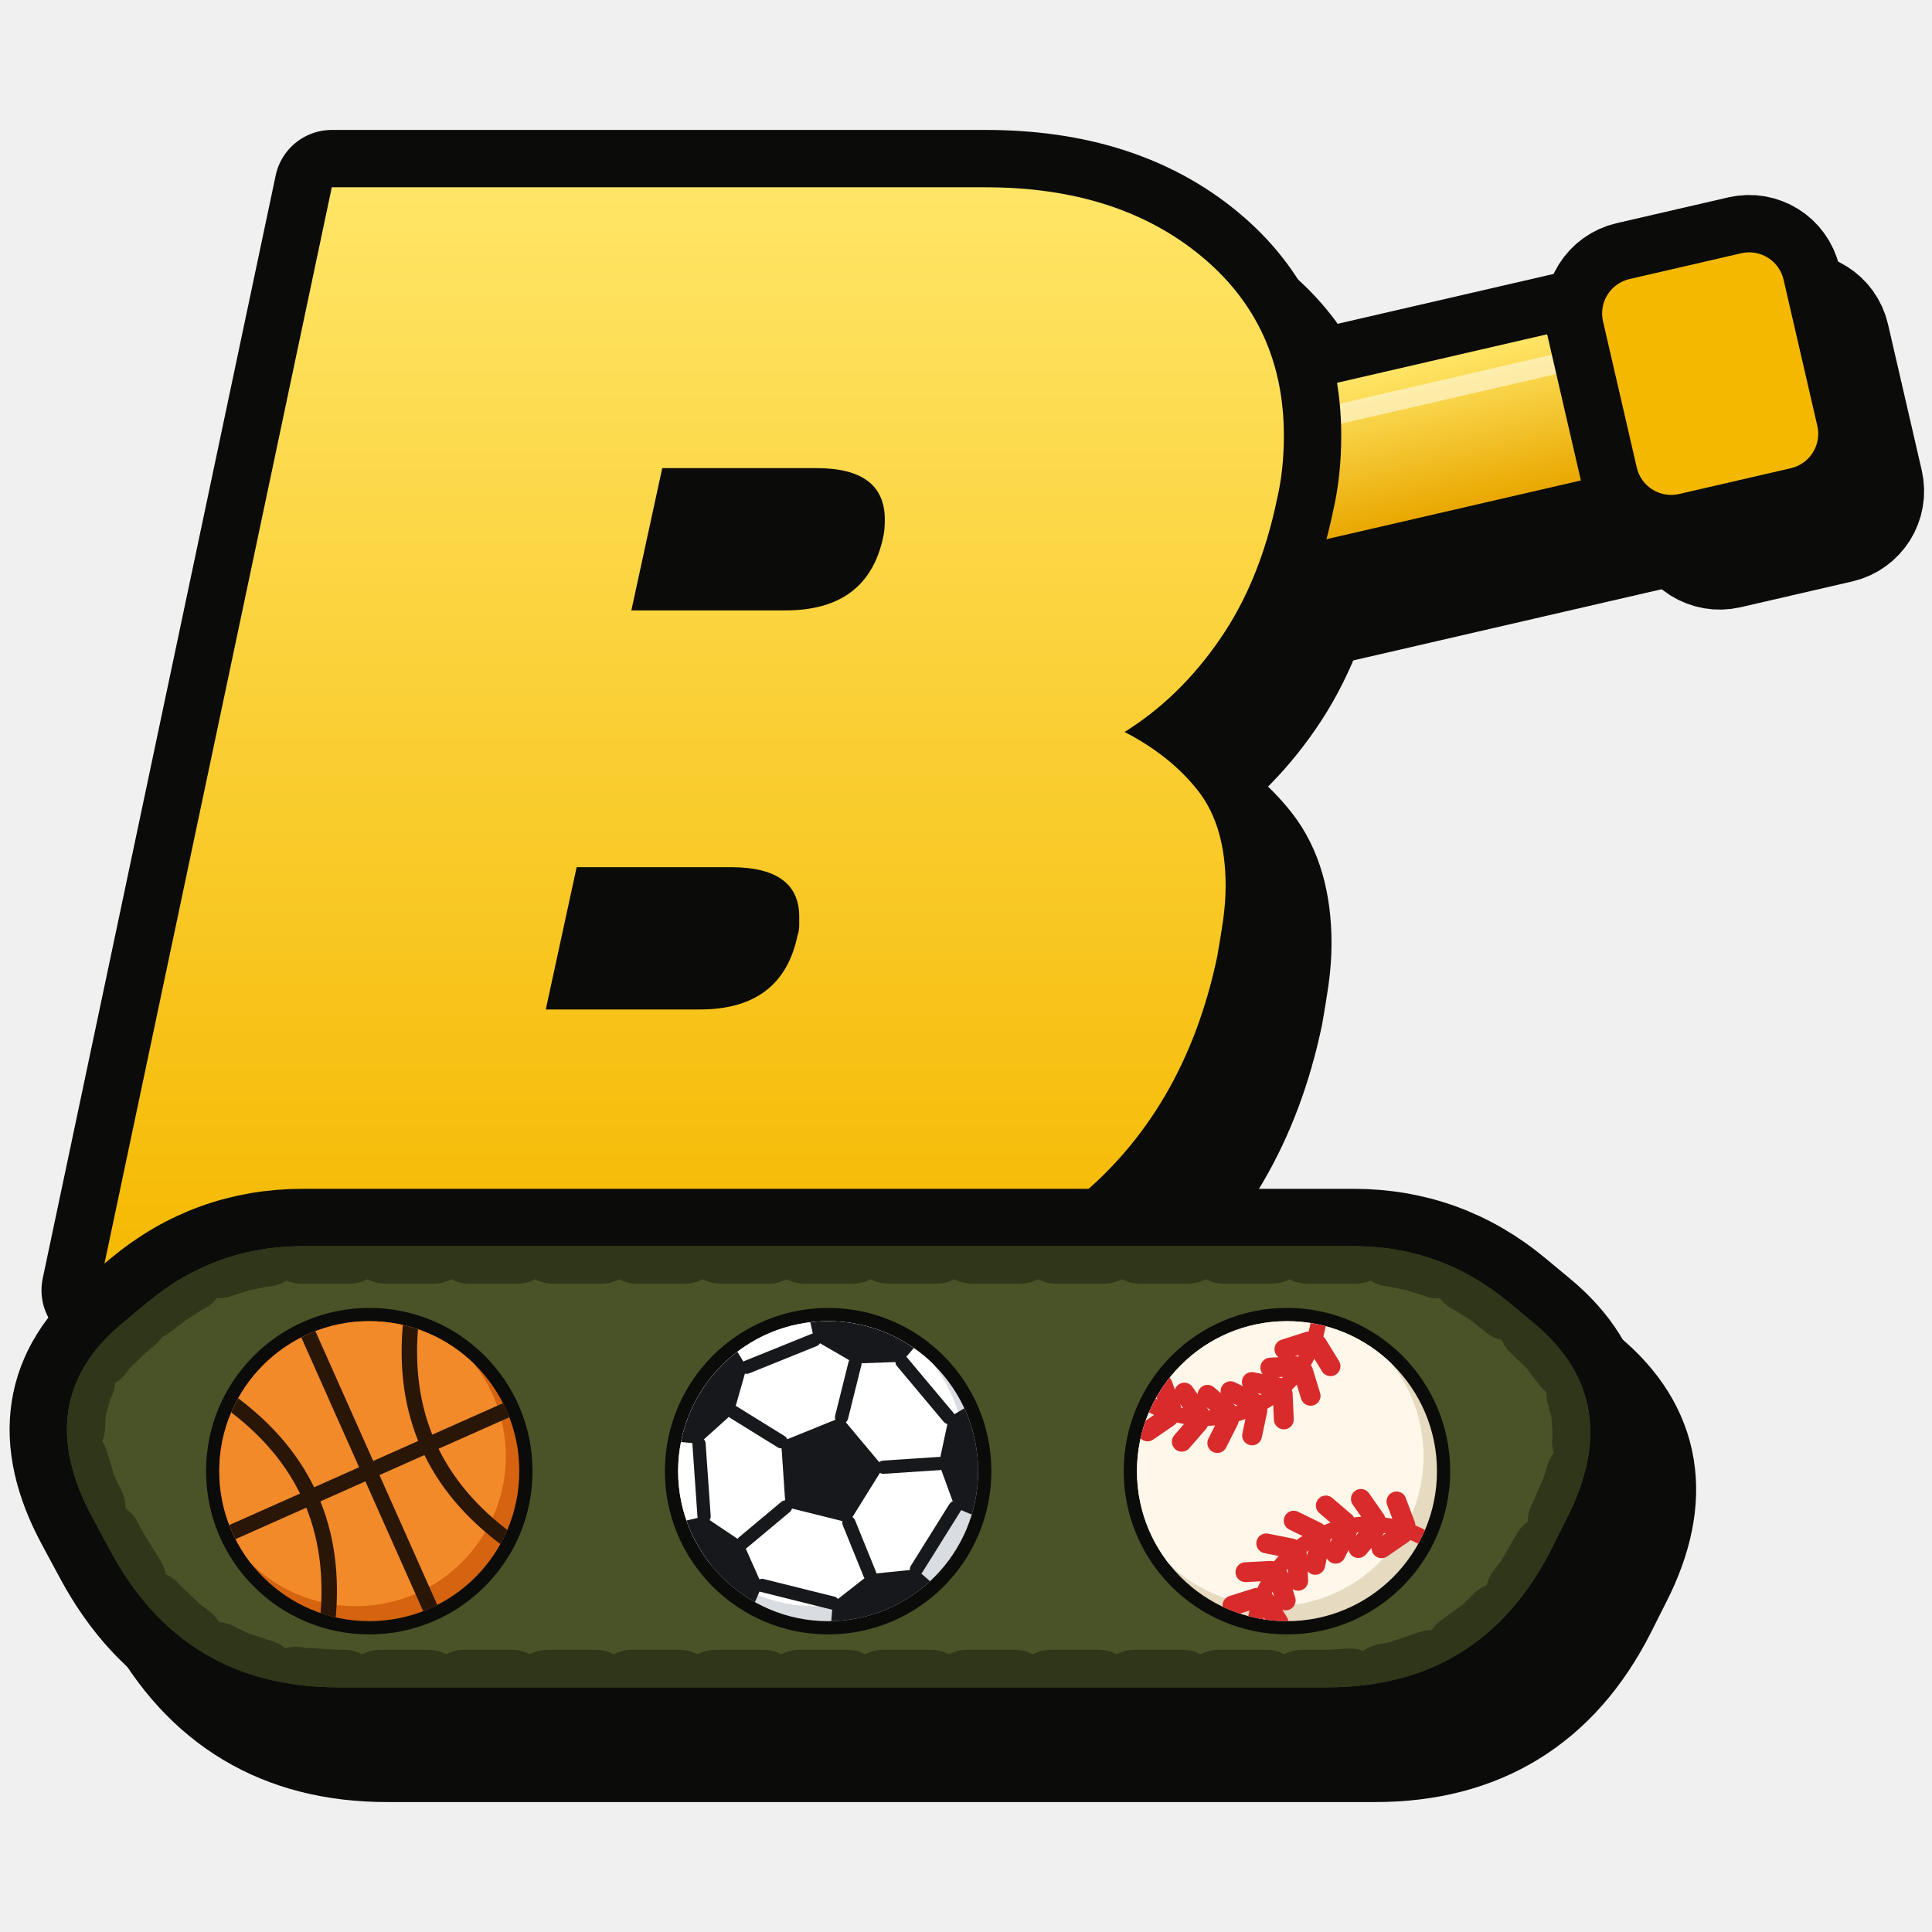
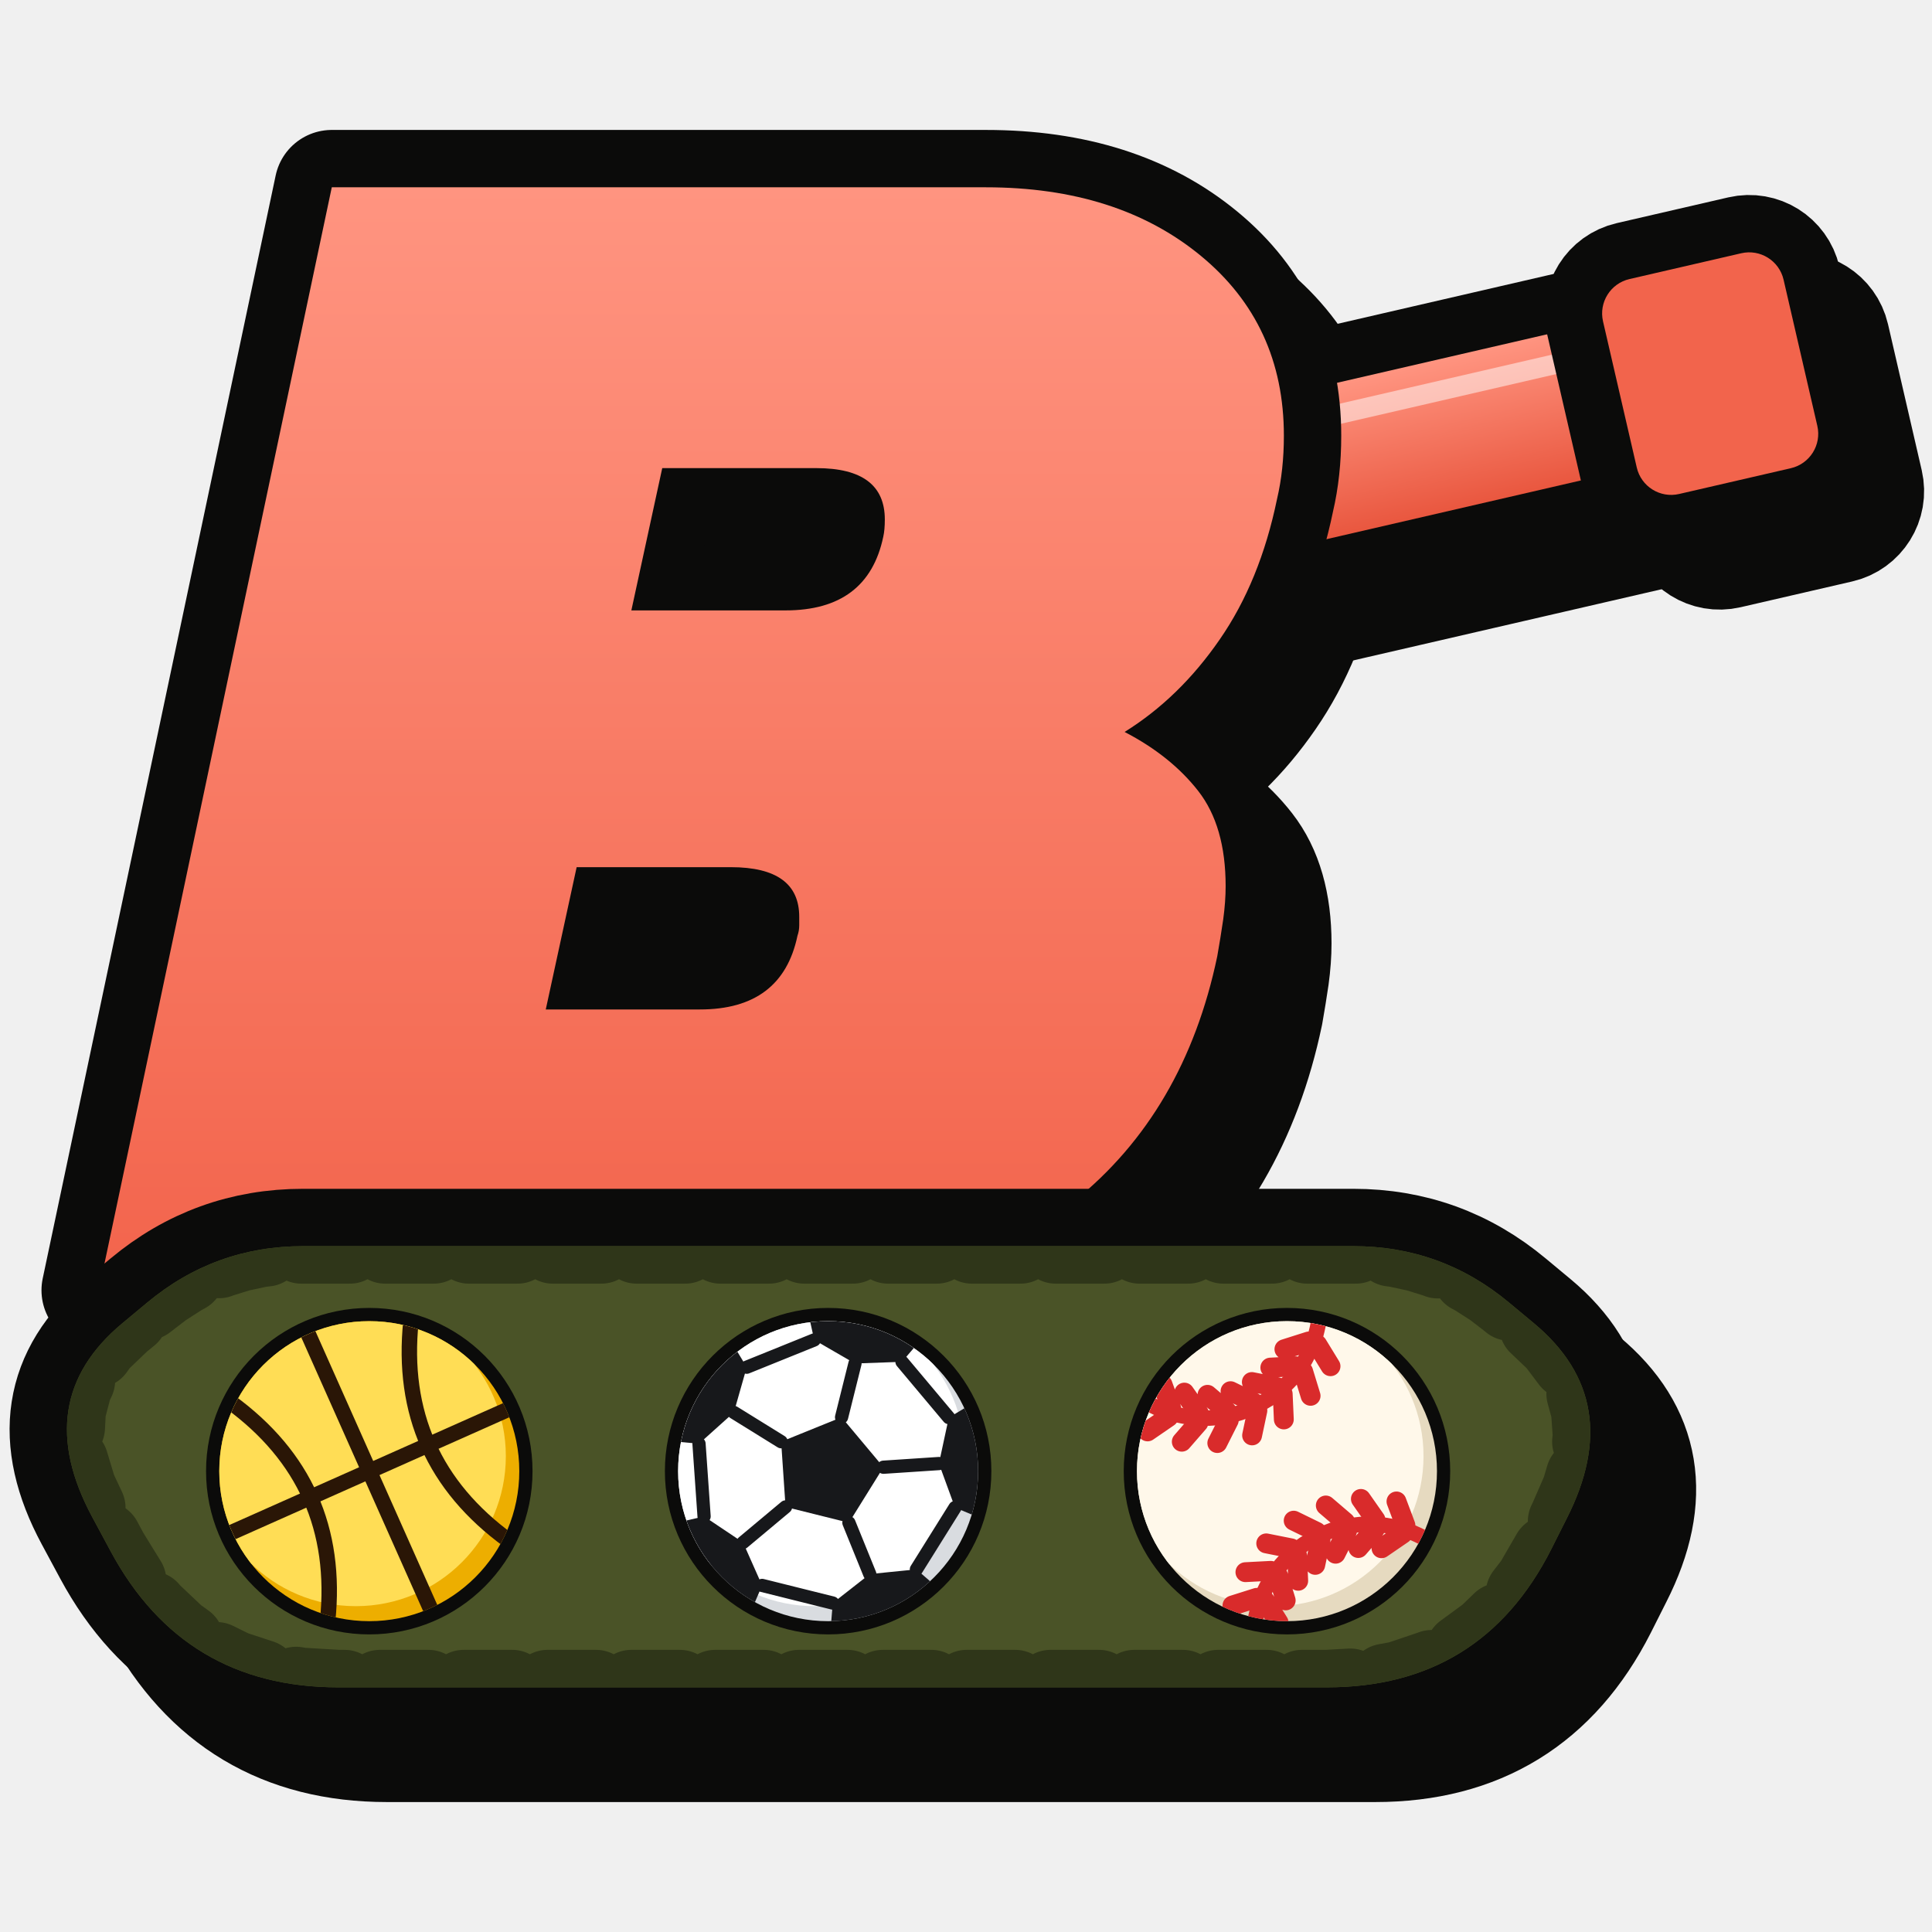
<svg xmlns="http://www.w3.org/2000/svg" viewBox="0 0 1024 1024" width="1024" height="1024">
  <defs>
    <linearGradient id="bp-logo-blend0" gradientUnits="userSpaceOnUse" x1="0" y1="-34" x2="0" y2="34">
-       <stop offset="0" stop-color="#FFE566" />
-       <stop offset="1" stop-color="#E9A800" />
+       <stop offset="0" stop-color="#FF9480" />
+       <stop offset="1" stop-color="#E9573F" />
    </linearGradient>
    <linearGradient id="bp-logo-blend1" gradientUnits="userSpaceOnUse" x1="0" y1="196" x2="0" y2="696">
-       <stop offset="0" stop-color="#FFE566" />
-       <stop offset="1" stop-color="#F5B800" />
+       <stop offset="0" stop-color="#FF9480" />
+       <stop offset="1" stop-color="#F2644C" />
    </linearGradient>
    <clipPath id="bp-logo-clip">
      <path d="M205.3 701.6Q236 676 276 676L752 676Q792 676 822.7 701.6L834 711Q876 746 848.8 799.5L841.7 813.6Q810 876 740 876L292 876Q222 876 188.8 814.4L180.4 798.8Q152 746 194 711Z" />
    </clipPath>
    <clipPath id="bp-logo-clip1">
      <rect x="238" y="710" width="136" height="136" rx="68" />
    </clipPath>
    <clipPath id="bp-logo-clip2">
      <rect x="446" y="710" width="136" height="136" rx="68" />
    </clipPath>
    <clipPath id="bp-logo-clip3">
      <rect x="654" y="710" width="136" height="136" rx="68" />
    </clipPath>
  </defs>
  <g transform="translate(-64.5 -37) translate(576.5 549) scale(1.1692) translate(-576.5 -549)">
    <g transform="translate(22 26)">
      <path d="M183.4 696L289 196L585.5 196Q645.3 196 683 227.1Q720.6 258.1 720.6 308.6Q720.6 324.1 717.5 337.3Q709.8 374.6 691.5 401Q673.3 427.4 648.4 442.9Q669.4 453.8 681.8 469.7Q694.2 485.6 694.2 512.8Q694.2 519.8 693.1 527.9Q691.9 536.1 690.4 544.6Q675.6 615.3 625.5 655.6Q575.4 696 483.1 696ZM424.8 387.8L494.7 387.8Q532 387.8 539 354.4Q539.7 351.3 539.7 346.6Q539.7 323.3 508.7 323.3L438.8 323.3ZM386 568.7L455.9 568.7Q493.1 568.7 500.1 535.3Q500.9 533 500.9 530.6Q500.9 528.3 500.9 526.7Q500.9 504.2 469.9 504.2L400 504.2Z" fill="#0B0B0A" stroke="#0B0B0A" stroke-width="52" stroke-linejoin="round" stroke-linecap="round" />
      <path d="M205.3 701.6Q236 676 276 676L752 676Q792 676 822.7 701.6L834 711Q876 746 848.8 799.5L841.7 813.6Q810 876 740 876L292 876Q222 876 188.8 814.4L180.4 798.8Q152 746 194 711Z" fill="#0B0B0A" stroke="#0B0B0A" stroke-width="52" stroke-linejoin="round" stroke-linecap="round" />
      <g transform="translate(604 352) rotate(-13 0 0)">
        <rect x="0" y="-34" width="300" height="68" rx="8" fill="#0B0B0A" stroke="#0B0B0A" stroke-width="52" stroke-linejoin="round" stroke-linecap="round" />
        <rect x="276" y="-50" width="84" height="100" rx="16" fill="#0B0B0A" stroke="#0B0B0A" stroke-width="52" stroke-linejoin="round" stroke-linecap="round" />
      </g>
    </g>
    <g transform="translate(604 352) rotate(-13 0 0)">
      <rect x="0" y="-34" width="300" height="68" rx="8" fill="#0B0B0A" stroke="#0B0B0A" stroke-width="52" stroke-linejoin="round" stroke-linecap="round" />
      <rect x="0" y="-34" width="300" height="68" rx="8" fill="url(#bp-logo-blend0)" />
      <path d="M90 -20L260 -20" fill="none" stroke="#FFFFFF" stroke-width="9" stroke-linejoin="round" stroke-linecap="round" stroke-opacity="0.5" />
      <rect x="276" y="-50" width="84" height="100" rx="16" fill="#0B0B0A" stroke="#0B0B0A" stroke-width="52" stroke-linejoin="round" stroke-linecap="round" />
-       <rect x="276" y="-50" width="84" height="100" rx="16" fill="#F5B800" />
+       <rect x="276" y="-50" width="84" height="100" rx="16" fill="#F2644C" />
    </g>
    <path d="M183.4 696L289 196L585.5 196Q645.3 196 683 227.1Q720.6 258.1 720.6 308.6Q720.6 324.1 717.5 337.3Q709.8 374.6 691.5 401Q673.3 427.4 648.4 442.9Q669.4 453.8 681.8 469.7Q694.2 485.6 694.2 512.8Q694.2 519.8 693.1 527.9Q691.9 536.1 690.4 544.6Q675.6 615.3 625.5 655.6Q575.4 696 483.1 696ZM424.8 387.8L494.7 387.8Q532 387.8 539 354.4Q539.7 351.3 539.7 346.6Q539.7 323.3 508.7 323.3L438.8 323.3ZM386 568.7L455.9 568.7Q493.1 568.7 500.1 535.3Q500.9 533 500.9 530.6Q500.9 528.3 500.9 526.7Q500.9 504.2 469.9 504.2L400 504.2Z" fill="#0B0B0A" stroke="#0B0B0A" stroke-width="52" stroke-linejoin="round" stroke-linecap="round" />
    <path d="M183.4 696L289 196L585.5 196Q645.3 196 683 227.1Q720.6 258.1 720.6 308.6Q720.6 324.1 717.5 337.3Q709.8 374.6 691.5 401Q673.3 427.4 648.4 442.9Q669.4 453.8 681.8 469.7Q694.2 485.6 694.2 512.8Q694.2 519.8 693.1 527.9Q691.9 536.1 690.4 544.6Q675.6 615.3 625.5 655.6Q575.4 696 483.1 696ZM424.8 387.8L494.7 387.8Q532 387.8 539 354.4Q539.7 351.3 539.7 346.6Q539.7 323.3 508.7 323.3L438.8 323.3ZM386 568.7L455.9 568.7Q493.1 568.7 500.1 535.3Q500.9 533 500.9 530.6Q500.9 528.3 500.9 526.7Q500.9 504.2 469.9 504.2L400 504.2Z" fill="url(#bp-logo-blend1)" />
    <path d="M205.3 701.6Q236 676 276 676L752 676Q792 676 822.7 701.6L834 711Q876 746 848.8 799.5L841.7 813.6Q810 876 740 876L292 876Q222 876 188.8 814.4L180.4 798.8Q152 746 194 711Z" fill="#0B0B0A" stroke="#0B0B0A" stroke-width="52" stroke-linejoin="round" stroke-linecap="round" />
    <path d="M205.3 701.6Q236 676 276 676L752 676Q792 676 822.7 701.6L834 711Q876 746 848.8 799.5L841.7 813.6Q810 876 740 876L292 876Q222 876 188.8 814.4L180.4 798.8Q152 746 194 711Z" fill="#4A5327" />
    <g>
      <g clip-path="url(#bp-logo-clip)">
        <path d="M205.3 701.6L213.1 695.6L221.2 690.4L223.4 689.2M237.9 682.6L238.3 682.4L247.3 679.6L256.6 677.6L259.3 677.3M275.2 676L276 676L297.2 676M313.2 676L335.2 676M351.2 676L373.2 676M389.2 676L411.2 676M427.2 676L449.2 676M465.2 676L487.2 676M503.2 676L525.2 676M541.2 676L563.2 676M579.2 676L601.2 676M617.2 676L639.2 676M655.2 676L677.2 676M693.2 676L715.2 676M731.2 676L752 676L753.2 676M769.1 677.3L771.4 677.6L780.7 679.6L789.7 682.4L790.4 682.7M804.9 689.4L806.8 690.4L814.9 695.6L822.7 701.6L823 701.9M835.2 712.2L843.4 720L849.8 728.5M856.6 742.9L858.7 750.6L859.5 762L859.2 764.6M856.3 780.3L854.5 786.4L848.8 799.5L848.2 800.7M840.9 814.9L833.2 828.2L829.1 833.5M818.7 845.6L812.5 851.6L801.7 859.5M787.6 867L787.1 867.2L772.6 872.1L766.6 873.2M750.7 875.4L740 876L728.8 876M712.8 876L690.8 876M674.8 876L652.8 876M636.8 876L614.8 876M598.8 876L576.8 876M560.8 876L538.8 876M522.8 876L500.8 876M484.8 876L462.8 876M446.8 876L424.8 876M408.8 876L386.8 876M370.8 876L348.8 876M332.8 876L310.8 876M294.8 876L292 876L275.1 875L272.8 874.6M257.2 871.4L244.7 867.3L236.8 863.4M223.2 855L218.9 851.9L207.7 841.3L206.9 840.3M197 827.7L188.8 814.4L185.8 808.8M178.5 794.6L174.4 785.9L170.8 774M169.2 758.1L169.6 750.5L172.4 739.8L173.8 736.9M182.2 723.3L184.6 720L194 711L197.8 707.9" fill="none" stroke="#2F3619" stroke-width="34" stroke-linejoin="round" stroke-linecap="round" />
      </g>
    </g>
    <circle cx="306" cy="778" r="68" fill="#0B0B0A" stroke="#0B0B0A" stroke-width="12" stroke-linejoin="round" stroke-linecap="round" />
    <g>
      <g clip-path="url(#bp-logo-clip1)">
-         <circle cx="306" cy="778" r="68" fill="#D5630F" />
-         <circle cx="299.9" cy="771.2" r="68" fill="#F28A2A" />
+         <circle cx="306" cy="778" r="68" fill="#EDAE00" />
+         <circle cx="299.9" cy="771.2" r="68" fill="#FFDD55" />
        <g transform="rotate(-24 306 778)">
          <path d="M306 710L306 846M238 778L374 778M261.1 723.6Q292.4 778 261.1 832.4M350.9 723.6Q319.6 778 350.9 832.4" fill="none" stroke="#2A1606" stroke-width="7" stroke-linejoin="round" stroke-linecap="round" />
        </g>
      </g>
    </g>
    <circle cx="514" cy="778" r="68" fill="#0B0B0A" stroke="#0B0B0A" stroke-width="12" stroke-linejoin="round" stroke-linecap="round" />
    <g>
      <g clip-path="url(#bp-logo-clip2)">
        <circle cx="514" cy="778" r="68" fill="#D9DCE0" />
        <circle cx="507.9" cy="771.2" r="68" fill="#FFFFFF" />
        <g transform="rotate(14 514 778)">
          <path d="M514 752.8L537.9 770.2L528.8 798.4L499.2 798.4L490.1 770.2ZM514 727.7L534.5 721.8L545.8 699.2L482.2 699.2L493.5 721.8ZM561.9 762.5L573.8 780.1L598.8 783.9L579.1 723.4L561.2 741.2ZM543.6 818.7L530.5 835.5L534.6 860.5L586.1 823L563.6 811.5ZM484.4 818.7L464.4 811.5L441.9 823L493.4 860.5L497.5 835.5ZM466.1 762.5L466.8 741.2L448.9 723.4L429.2 783.9L454.2 780.1Z" fill="#17181B" />
          <path d="M514 752.8L514 727.7M534.5 721.8L561.2 741.2M537.9 770.2L561.9 762.5M573.8 780.1L563.6 811.5M528.8 798.4L543.6 818.7M530.5 835.5L497.5 835.5M499.2 798.4L484.4 818.7M464.4 811.5L454.2 780.1M490.1 770.2L466.1 762.5M466.8 741.2L493.5 721.8" fill="none" stroke="#17181B" stroke-width="6" stroke-linejoin="round" stroke-linecap="round" />
        </g>
      </g>
    </g>
    <circle cx="722" cy="778" r="68" fill="#0B0B0A" stroke="#0B0B0A" stroke-width="12" stroke-linejoin="round" stroke-linecap="round" />
    <g>
      <g clip-path="url(#bp-logo-clip3)">
        <circle cx="722" cy="778" r="68" fill="#E6DAC0" />
        <circle cx="715.9" cy="771.2" r="68" fill="#FFF8EA" />
        <g transform="rotate(64 722 778)">
          <path d="M775.6 819.9L773.7 818.4L771.8 816.8L770.1 815.1L768.4 813.4L766.8 811.5L765.3 809.6L763.9 807.7L762.5 805.6L761.3 803.6L760.2 801.4L759.1 799.2L758.2 797L757.4 794.7L756.7 792.4L756 790L755.5 787.7L755.1 785.3L754.9 782.8L754.7 780.4L754.6 778L754.7 775.6L754.9 773.2L755.1 770.7L755.5 768.3L756 766L756.7 763.6L757.4 761.3L758.2 759L759.1 756.8L760.2 754.6L761.3 752.4L762.5 750.4L763.9 748.3L765.3 746.4L766.8 744.5L768.4 742.6L770.1 740.9L771.8 739.2L773.7 737.6L775.6 736.1M668.4 819.9L670.3 818.4L672.2 816.8L673.9 815.1L675.6 813.4L677.2 811.5L678.7 809.6L680.1 807.7L681.5 805.6L682.7 803.6L683.8 801.4L684.9 799.2L685.8 797L686.6 794.7L687.3 792.4L688 790L688.5 787.7L688.9 785.3L689.1 782.8L689.3 780.4L689.4 778L689.3 775.6L689.1 773.2L688.9 770.7L688.5 768.3L688 766L687.3 763.6L686.6 761.3L685.8 759L684.9 756.8L683.8 754.6L682.7 752.4L681.5 750.4L680.1 748.3L678.7 746.4L677.2 744.5L675.6 742.6L673.9 740.9L672.2 739.2L670.3 737.6L668.4 736.1" fill="none" stroke="#D92B2B" stroke-width="7" stroke-linejoin="round" stroke-linecap="round" />
          <path d="M767.6 815.5L765.9 826.9M770.5 812.7L782 811.5M759.4 804.4L754.9 815M763 802.4L774.4 804.2M754.3 791.6L747.3 800.8M758.3 790.6L768.9 795.2M752.6 778L743.5 785.1M756.7 778L765.8 785.1M754.3 764.4L743.7 769M758.3 765.4L765.3 774.6M759.4 751.6L748 753.4M763 753.6L767.5 764.2M767.6 740.5L756.1 739.4M770.5 743.3L772.2 754.8M676.4 815.5L678.1 826.9M673.5 812.7L662 811.5M684.6 804.4L689.1 815M681 802.4L669.6 804.2M689.7 791.6L696.7 800.8M685.7 790.6L675.1 795.2M691.4 778L700.5 785.1M687.3 778L678.2 785.1M689.7 764.4L700.3 769M685.7 765.4L678.7 774.6M684.6 751.6L696 753.4M681 753.6L676.5 764.2M676.4 740.5L687.9 739.4M673.5 743.3L671.8 754.8" fill="none" stroke="#D92B2B" stroke-width="9" stroke-linejoin="round" stroke-linecap="round" />
        </g>
      </g>
    </g>
  </g>
</svg>
